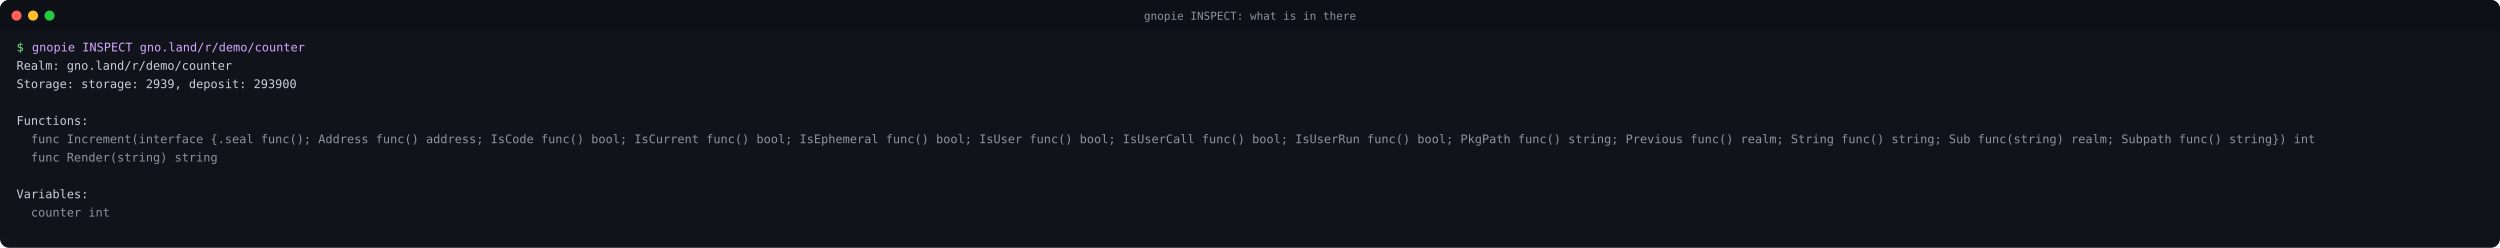
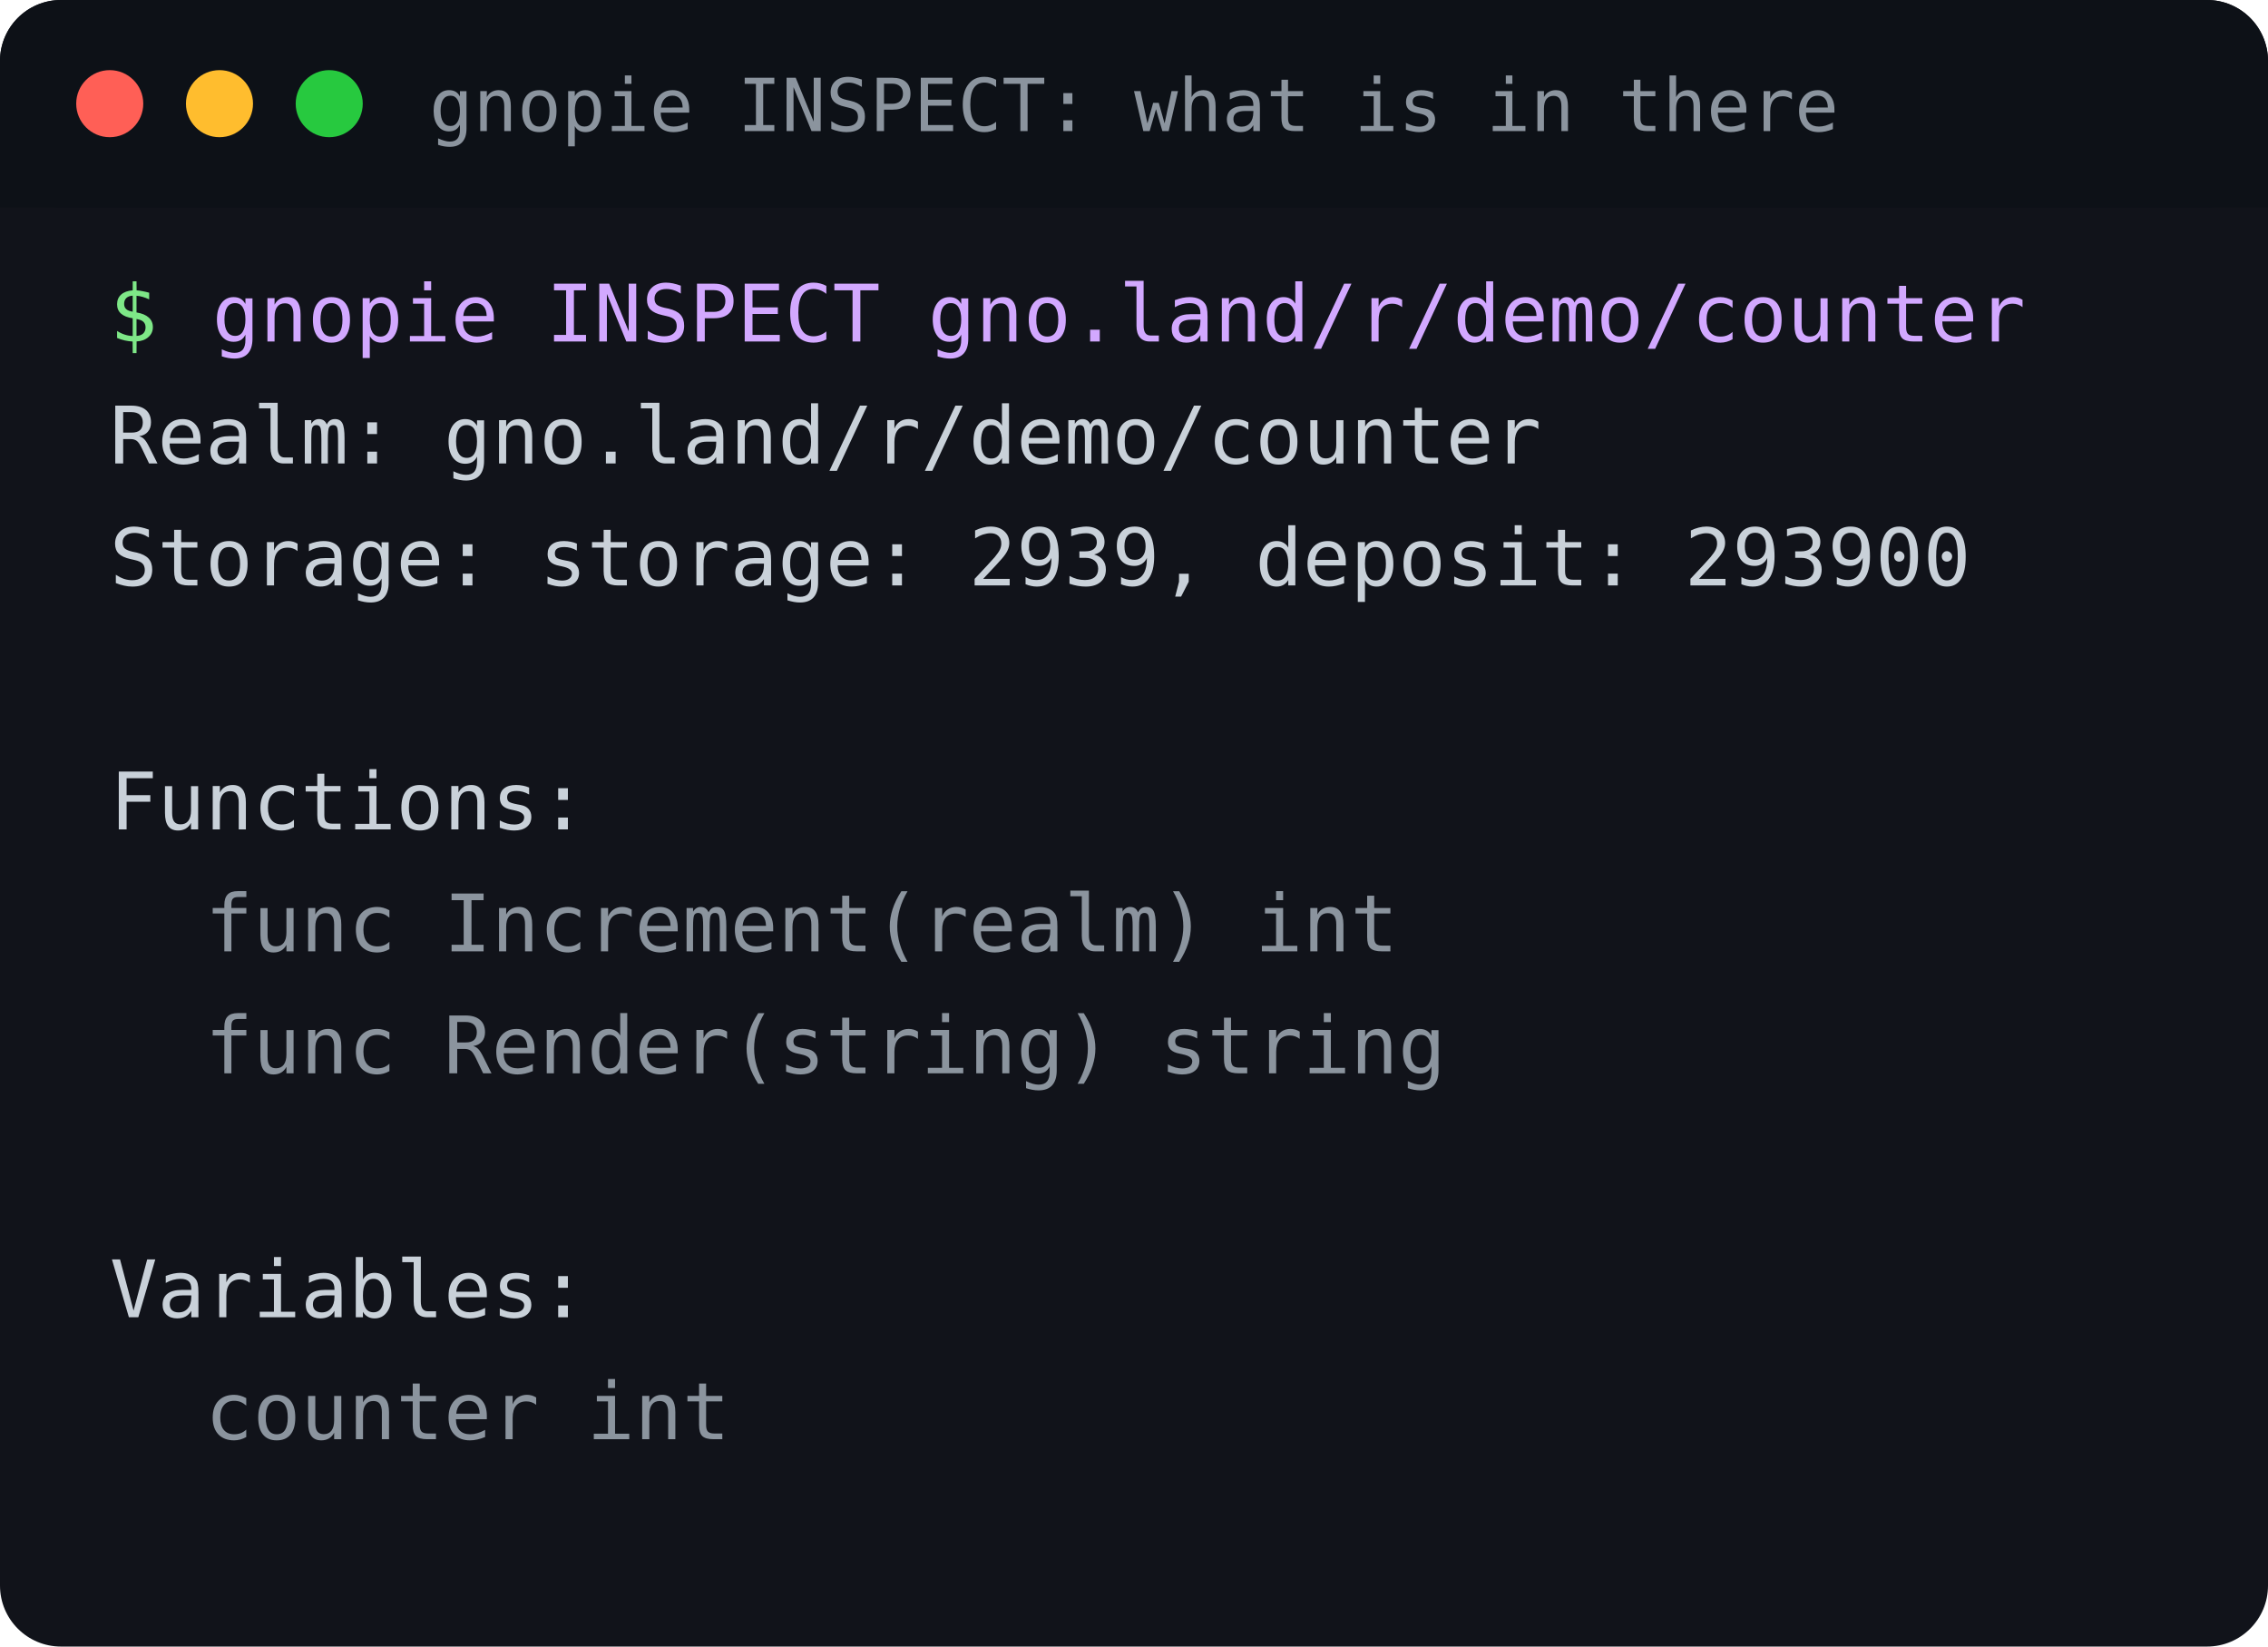
- <svg xmlns="http://www.w3.org/2000/svg" width="2724" height="270" viewBox="0 0 2724 270" font-family="ui-monospace,SFMono-Regular,Menlo,monospace" font-size="13">
-   <rect width="2724" height="270" rx="10" fill="#11131a" />
-   <rect width="2724" height="34" rx="10" fill="#0d1117" />
-   <rect y="24" width="2724" height="10" fill="#0d1117" />
+ <svg xmlns="http://www.w3.org/2000/svg" width="372" height="270" viewBox="0 0 372 270" font-family="ui-monospace,SFMono-Regular,Menlo,monospace" font-size="13">
+   <rect width="372" height="270" rx="10" fill="#11131a" />
+   <rect width="372" height="34" rx="10" fill="#0d1117" />
+   <rect y="24" width="372" height="10" fill="#0d1117" />
  <circle cx="18" cy="17.0" r="5.5" fill="#ff5f56" />
  <circle cx="36" cy="17.0" r="5.5" fill="#ffbd2e" />
  <circle cx="54" cy="17.0" r="5.5" fill="#27c93f" />
-   <text x="1362.0" y="21.5" fill="#8b949e" text-anchor="middle" font-size="12">gnopie INSPECT: what is in there</text>
+   <text x="186.0" y="21.5" fill="#8b949e" text-anchor="middle" font-size="12">gnopie INSPECT: what is in there</text>
  <text x="18" y="56" fill="#7ee787">$</text>
  <text x="34.8" y="56" fill="#d2a8ff">gnopie INSPECT gno.land/r/demo/counter</text>
  <text x="18" y="76" fill="#c9d1d9" xml:space="preserve">Realm: gno.land/r/demo/counter</text>
  <text x="18" y="96" fill="#c9d1d9" xml:space="preserve">Storage: storage: 2939, deposit: 293900</text>
  <text x="18" y="136" fill="#c9d1d9" xml:space="preserve">Functions:</text>
-   <text x="18" y="156" fill="#8b949e" xml:space="preserve">  func Increment(interface {.seal func(); Address func() address; IsCode func() bool; IsCurrent func() bool; IsEphemeral func() bool; IsUser func() bool; IsUserCall func() bool; IsUserRun func() bool; PkgPath func() string; Previous func() realm; String func() string; Sub func(string) realm; Subpath func() string}) int</text>
+   <text x="18" y="156" fill="#8b949e" xml:space="preserve">  func Increment(realm) int</text>
  <text x="18" y="176" fill="#8b949e" xml:space="preserve">  func Render(string) string</text>
  <text x="18" y="216" fill="#c9d1d9" xml:space="preserve">Variables:</text>
  <text x="18" y="236" fill="#8b949e" xml:space="preserve">  counter int</text>
</svg>
